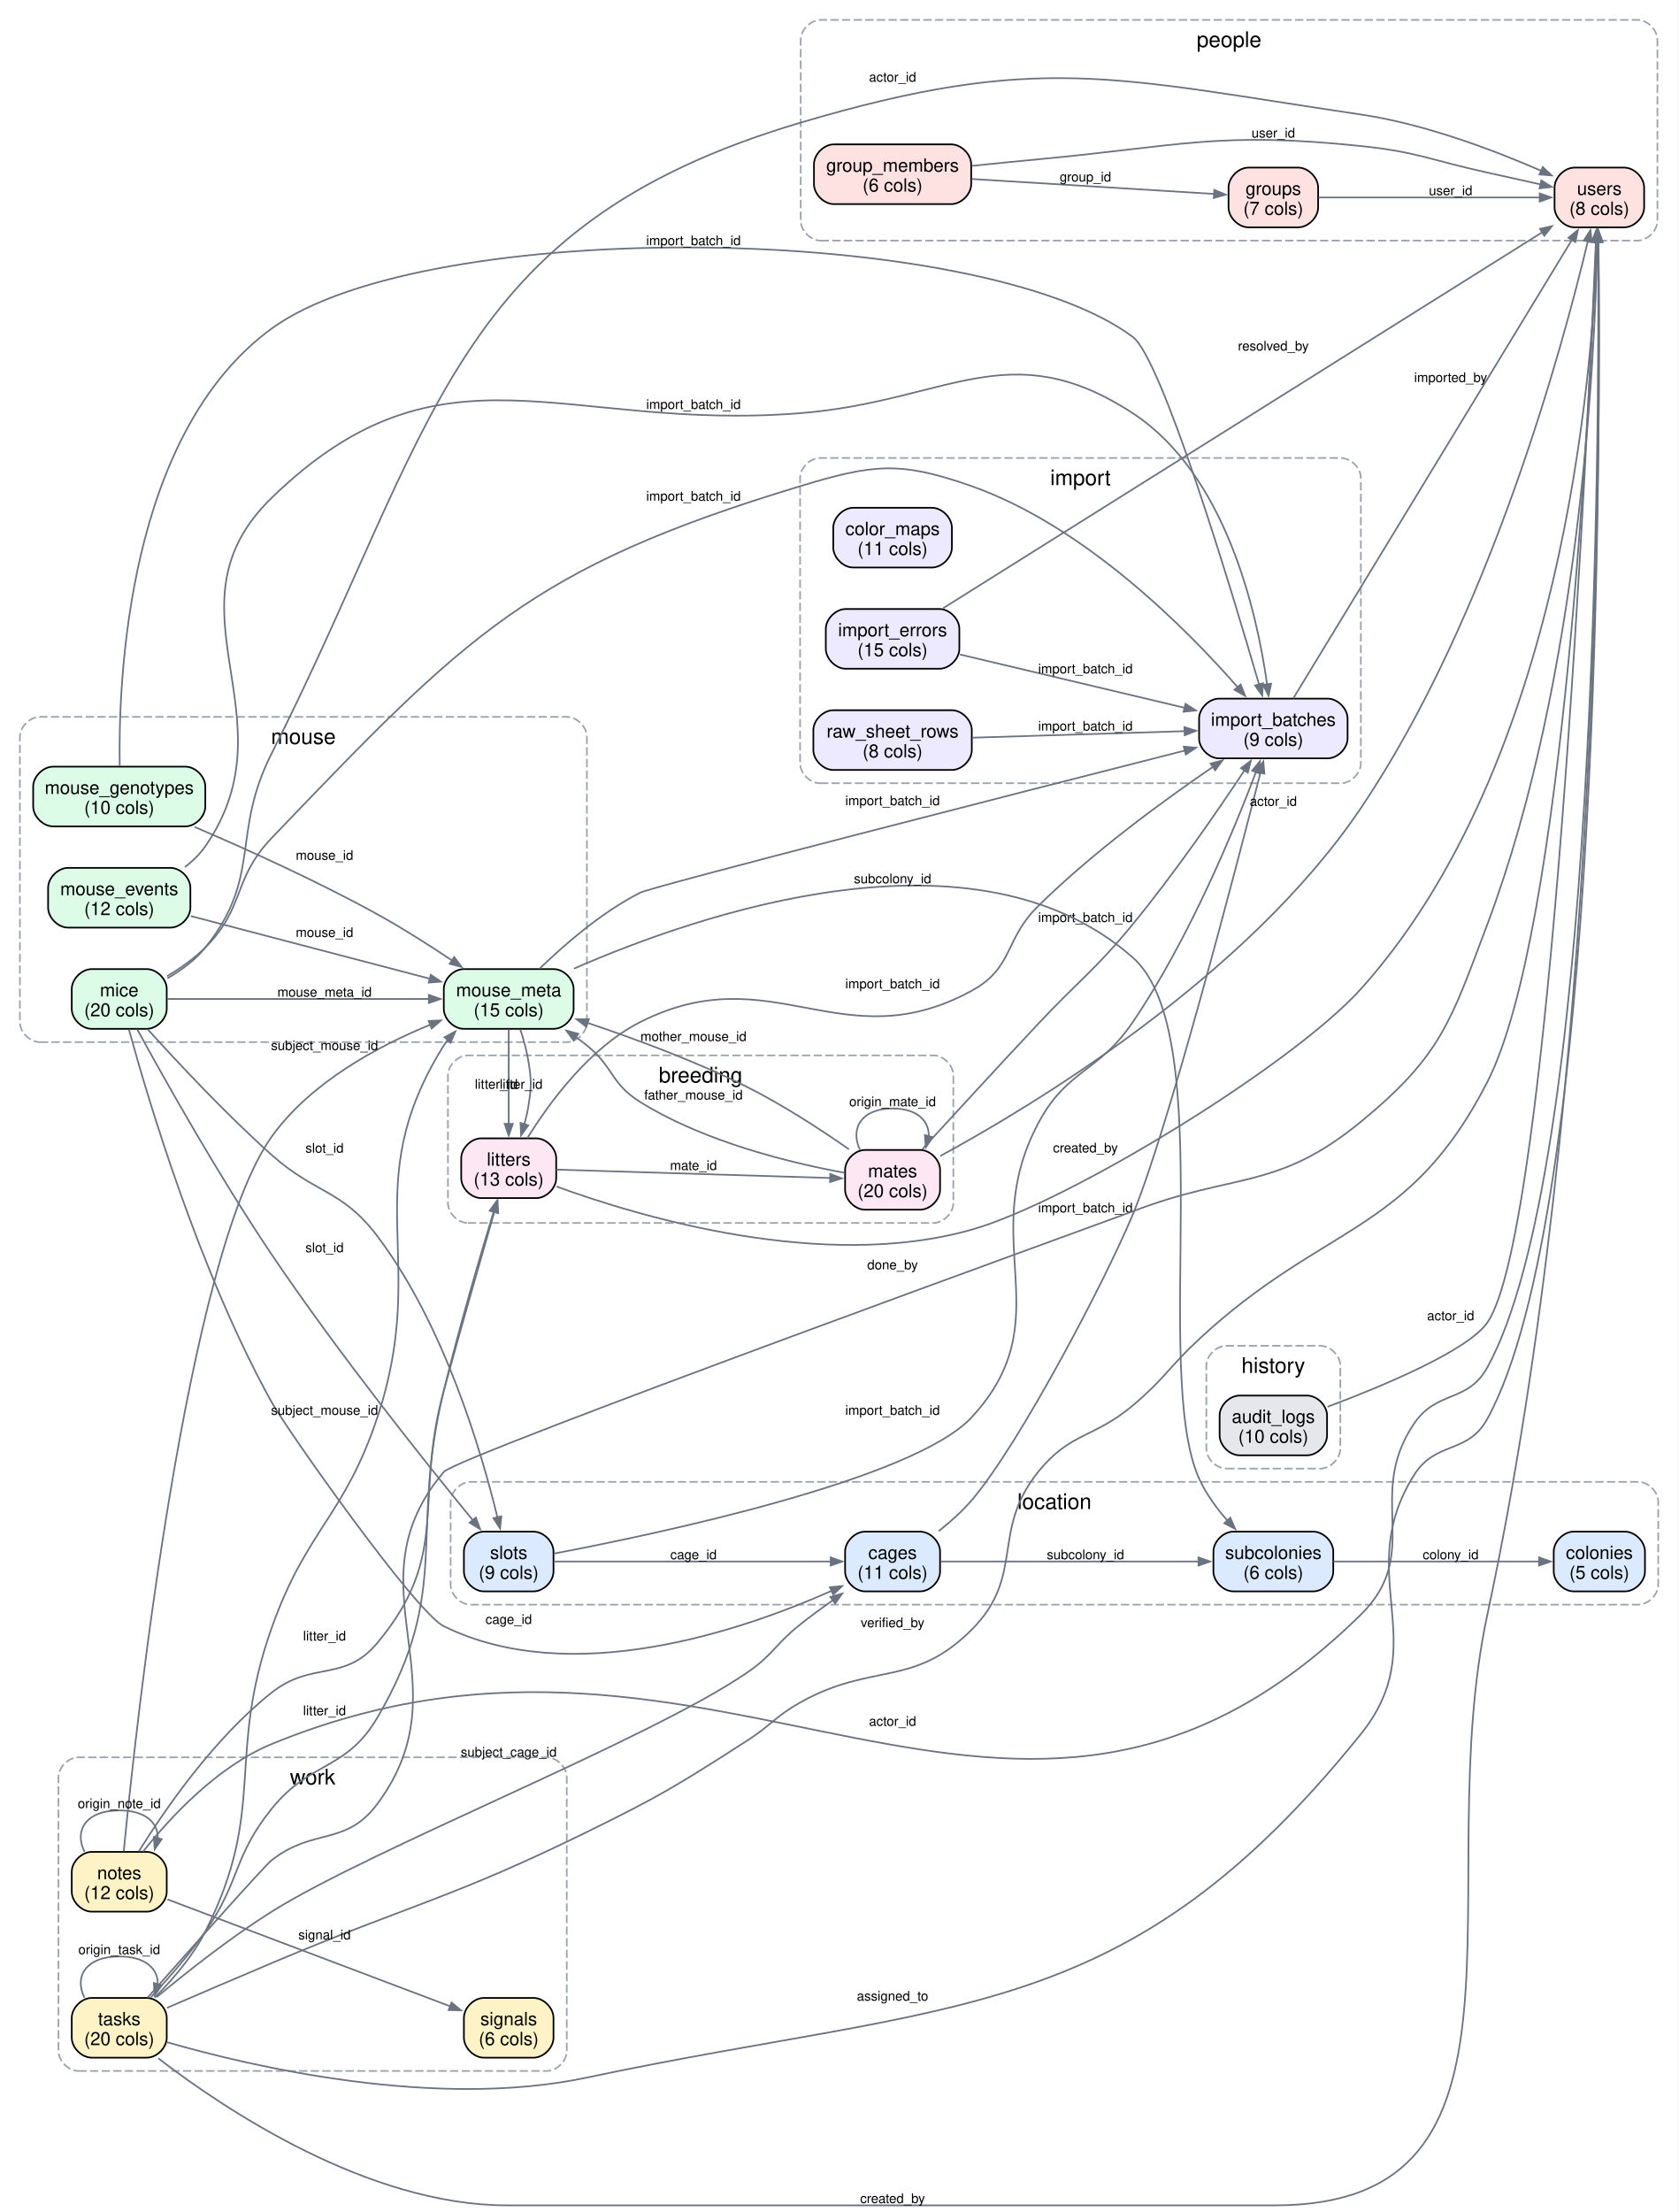
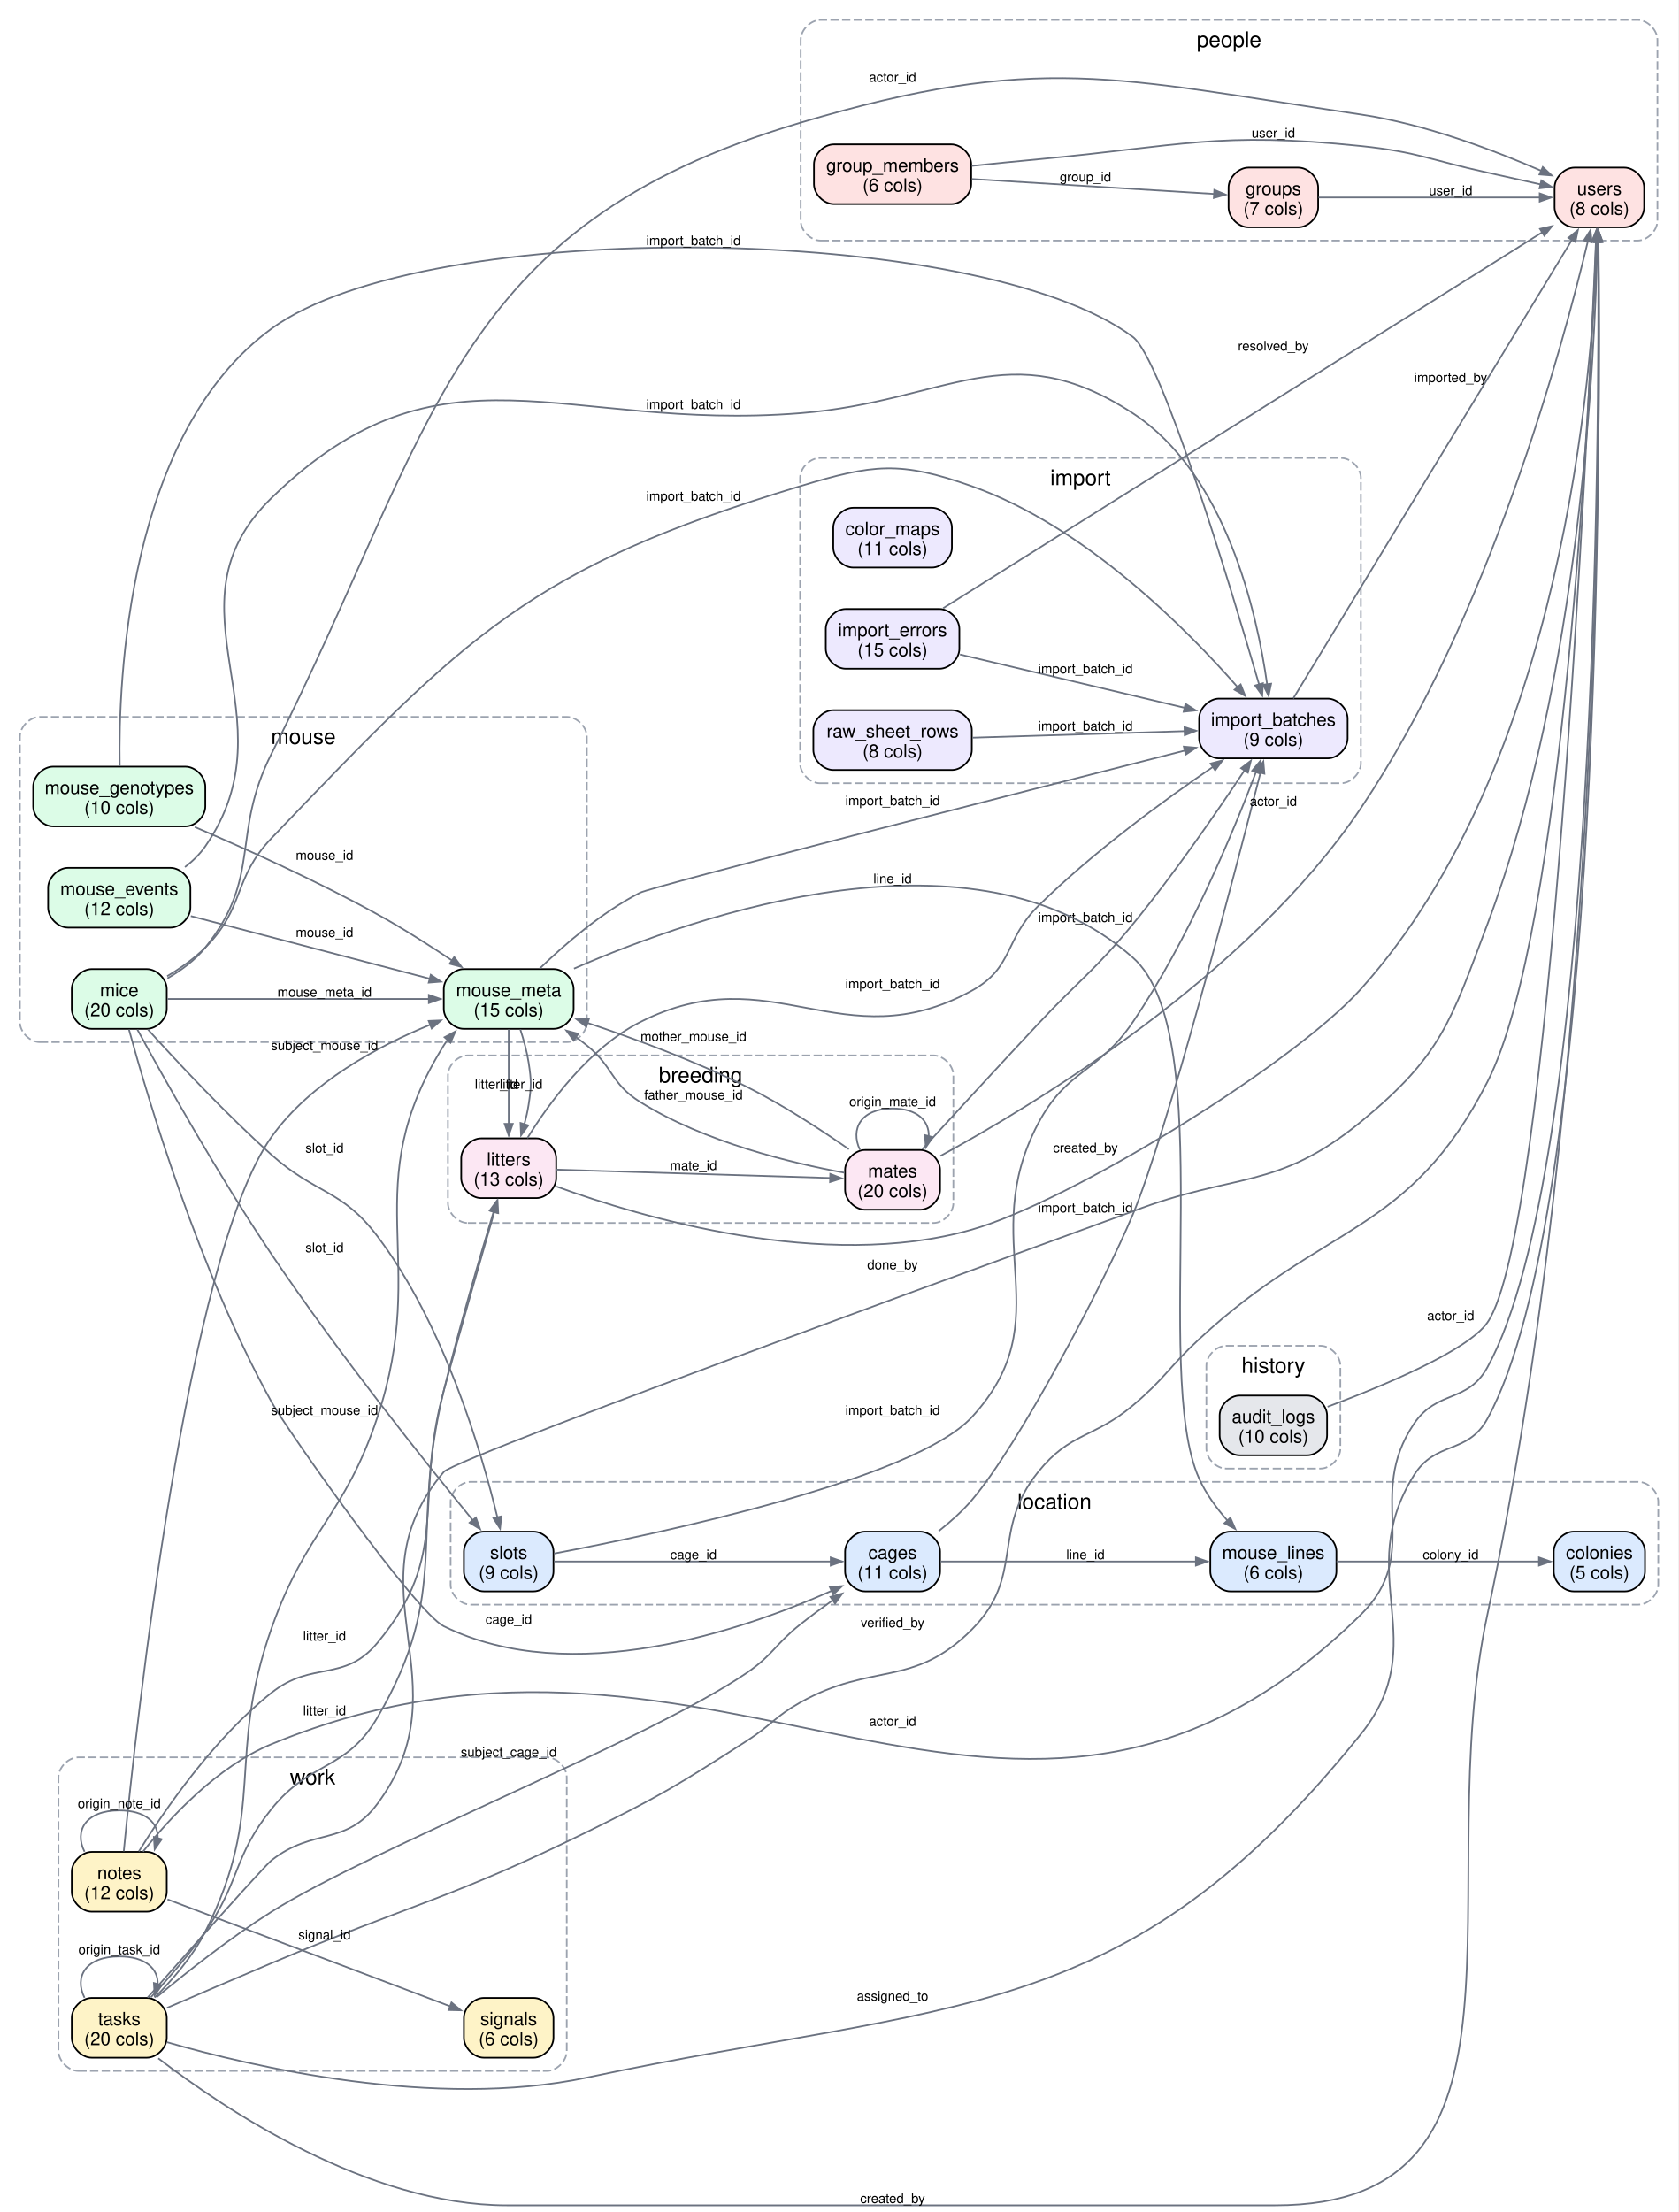
<svg xmlns="http://www.w3.org/2000/svg" width="1012pt" height="1333pt" viewBox="0.00 0.00 1012.00 1333.00">
  <g id="graph0" class="graph" transform="scale(1 1) rotate(0) translate(4 1329)">
    <polygon fill="white" stroke="none" points="-4,4 -4,-1329 1007.5,-1329 1007.5,4 -4,4" />
    <g id="clust1" class="cluster">
      <path fill="none" stroke="#9ca3af" stroke-dasharray="5,2" d="M279.62,-362C279.62,-362 983.5,-362 983.5,-362 989.5,-362 995.5,-368 995.5,-374 995.5,-374 995.5,-424 995.5,-424 995.5,-430 989.5,-436 983.5,-436 983.5,-436 279.62,-436 279.62,-436 273.63,-436 267.62,-430 267.62,-424 267.62,-424 267.62,-374 267.62,-374 267.62,-368 273.62,-362 279.62,-362" />
      <text xml:space="preserve" text-anchor="middle" x="631.56" y="-419.65" font-family="Helvetica,sans-Serif" font-size="13.00">location</text>
    </g>
    <g id="clust2" class="cluster">
      <path fill="none" stroke="#9ca3af" stroke-dasharray="5,2" d="M278,-592C278,-592 558.62,-592 558.62,-592 564.62,-592 570.62,-598 570.62,-604 570.62,-604 570.62,-681 570.62,-681 570.62,-687 564.62,-693 558.62,-693 558.62,-693 278,-693 278,-693 272,-693 266,-687 266,-681 266,-681 266,-604 266,-604 266,-598 272,-592 278,-592" />
      <text xml:space="preserve" text-anchor="middle" x="418.31" y="-676.65" font-family="Helvetica,sans-Serif" font-size="13.00">breeding</text>
    </g>
    <g id="clust3" class="cluster">
      <path fill="none" stroke="#9ca3af" stroke-dasharray="5,2" d="M20,-701C20,-701 337.75,-701 337.75,-701 343.75,-701 349.75,-707 349.75,-713 349.75,-713 349.75,-885 349.75,-885 349.75,-891 343.75,-897 337.75,-897 337.75,-897 20,-897 20,-897 14,-897 8,-891 8,-885 8,-885 8,-713 8,-713 8,-707 14,-701 20,-701" />
      <text xml:space="preserve" text-anchor="middle" x="178.88" y="-880.65" font-family="Helvetica,sans-Serif" font-size="13.00">mouse</text>
    </g>
    <g id="clust4" class="cluster">
      <path fill="none" stroke="#9ca3af" stroke-dasharray="5,2" d="M43.25,-81C43.25,-81 325.62,-81 325.62,-81 331.62,-81 337.62,-87 337.62,-93 337.62,-93 337.62,-258 337.62,-258 337.62,-264 331.62,-270 325.62,-270 325.62,-270 43.25,-270 43.25,-270 37.25,-270 31.25,-264 31.25,-258 31.25,-258 31.25,-93 31.25,-93 31.25,-87 37.25,-81 43.25,-81" />
      <text xml:space="preserve" text-anchor="middle" x="184.44" y="-253.65" font-family="Helvetica,sans-Serif" font-size="13.00">work</text>
    </g>
    <g id="clust5" class="cluster">
      <path fill="none" stroke="#9ca3af" stroke-dasharray="5,2" d="M490.62,-1184C490.62,-1184 983,-1184 983,-1184 989,-1184 995,-1190 995,-1196 995,-1196 995,-1305 995,-1305 995,-1311 989,-1317 983,-1317 983,-1317 490.62,-1317 490.62,-1317 484.62,-1317 478.62,-1311 478.62,-1305 478.62,-1305 478.62,-1196 478.62,-1196 478.62,-1190 484.62,-1184 490.62,-1184" />
      <text xml:space="preserve" text-anchor="middle" x="736.81" y="-1300.65" font-family="Helvetica,sans-Serif" font-size="13.00">people</text>
    </g>
    <g id="clust6" class="cluster">
      <path fill="none" stroke="#9ca3af" stroke-dasharray="5,2" d="M735.12,-444C735.12,-444 791.88,-444 791.88,-444 797.88,-444 803.88,-450 803.88,-456 803.88,-456 803.88,-506 803.88,-506 803.88,-512 797.88,-518 791.88,-518 791.88,-518 735.12,-518 735.12,-518 729.12,-518 723.12,-512 723.12,-506 723.12,-506 723.12,-456 723.12,-456 723.12,-450 729.12,-444 735.12,-444" />
      <text xml:space="preserve" text-anchor="middle" x="763.5" y="-501.65" font-family="Helvetica,sans-Serif" font-size="13.00">history</text>
    </g>
    <g id="clust7" class="cluster">
      <path fill="none" stroke="#9ca3af" stroke-dasharray="5,2" d="M490.25,-857C490.25,-857 804.25,-857 804.25,-857 810.25,-857 816.25,-863 816.25,-869 816.25,-869 816.25,-1041 816.25,-1041 816.25,-1047 810.25,-1053 804.25,-1053 804.25,-1053 490.25,-1053 490.25,-1053 484.25,-1053 478.25,-1047 478.25,-1041 478.25,-1041 478.25,-869 478.25,-869 478.25,-863 484.25,-857 490.25,-857" />
      <text xml:space="preserve" text-anchor="middle" x="647.25" y="-1036.65" font-family="Helvetica,sans-Serif" font-size="13.00">import</text>
    </g>
    <g id="node1" class="node">
      <path fill="#dbeafe" stroke="black" d="M975.5,-406C975.5,-406 944.5,-406 944.5,-406 938.5,-406 932.5,-400 932.5,-394 932.5,-394 932.5,-382 932.5,-382 932.5,-376 938.5,-370 944.5,-370 944.5,-370 975.5,-370 975.5,-370 981.5,-370 987.5,-376 987.5,-382 987.5,-382 987.5,-394 987.5,-394 987.5,-400 981.5,-406 975.5,-406" />
      <text xml:space="preserve" text-anchor="middle" x="960" y="-389.55" font-family="Helvetica,sans-Serif" font-size="11.00">colonies</text>
      <text xml:space="preserve" text-anchor="middle" x="960" y="-377.55" font-family="Helvetica,sans-Serif" font-size="11.00">(5 cols)</text>
    </g>
    <g id="node2" class="node">
-       <path fill="#dbeafe" stroke="black" d="M787.62,-406C787.62,-406 739.38,-406 739.38,-406 733.38,-406 727.38,-400 727.38,-394 727.38,-394 727.38,-382 727.38,-382 727.38,-376 733.38,-370 739.38,-370 739.38,-370 787.62,-370 787.62,-370 793.62,-370 799.62,-376 799.62,-382 799.62,-382 799.62,-394 799.62,-394 799.62,-400 793.62,-406 787.62,-406" />
-       <text xml:space="preserve" text-anchor="middle" x="763.5" y="-389.55" font-family="Helvetica,sans-Serif" font-size="11.00">subcolonies</text>
+       <path fill="#dbeafe" stroke="black" d="M789.5,-406C789.5,-406 737.5,-406 737.5,-406 731.5,-406 725.5,-400 725.5,-394 725.5,-394 725.5,-382 725.5,-382 725.5,-376 731.5,-370 737.5,-370 737.5,-370 789.5,-370 789.5,-370 795.5,-370 801.5,-376 801.5,-382 801.5,-382 801.5,-394 801.5,-394 801.5,-400 795.5,-406 789.5,-406" />
+       <text xml:space="preserve" text-anchor="middle" x="763.5" y="-389.55" font-family="Helvetica,sans-Serif" font-size="11.00">mouse_lines</text>
      <text xml:space="preserve" text-anchor="middle" x="763.5" y="-377.55" font-family="Helvetica,sans-Serif" font-size="11.00">(6 cols)</text>
    </g>
-     <g id="edge40" class="edge">
-       <path fill="none" stroke="#6b7280" d="M799.72,-388C834.99,-388 888.94,-388 924.1,-388" />
-       <polygon fill="#6b7280" stroke="#6b7280" points="923.66,-390.45 930.66,-388 923.66,-385.55 923.66,-390.45" />
+     <g id="edge28" class="edge">
+       <path fill="none" stroke="#6b7280" d="M801.54,-388C836.7,-388 889.16,-388 923.72,-388" />
+       <polygon fill="#6b7280" stroke="#6b7280" points="923.59,-390.45 930.59,-388 923.59,-385.55 923.59,-390.45" />
      <text xml:space="preserve" text-anchor="middle" x="870.38" y="-389.4" font-family="Helvetica,sans-Serif" font-size="8.00">colony_id</text>
    </g>
    <g id="node3" class="node">
      <path fill="#dbeafe" stroke="black" d="M550.62,-406C550.62,-406 517.38,-406 517.38,-406 511.38,-406 505.38,-400 505.38,-394 505.38,-394 505.38,-382 505.38,-382 505.38,-376 511.38,-370 517.38,-370 517.38,-370 550.62,-370 550.62,-370 556.62,-370 562.62,-376 562.62,-382 562.62,-382 562.62,-394 562.62,-394 562.62,-400 556.62,-406 550.62,-406" />
      <text xml:space="preserve" text-anchor="middle" x="534" y="-389.55" font-family="Helvetica,sans-Serif" font-size="11.00">cages</text>
      <text xml:space="preserve" text-anchor="middle" x="534" y="-377.55" font-family="Helvetica,sans-Serif" font-size="11.00">(11 cols)</text>
    </g>
    <g id="edge3" class="edge">
-       <path fill="none" stroke="#6b7280" d="M562.9,-388C601.77,-388 672.62,-388 718.61,-388" />
-       <polygon fill="#6b7280" stroke="#6b7280" points="718.38,-390.45 725.38,-388 718.38,-385.55 718.38,-390.45" />
-       <text xml:space="preserve" text-anchor="middle" x="650.25" y="-389.4" font-family="Helvetica,sans-Serif" font-size="8.00">subcolony_id</text>
+       <path fill="none" stroke="#6b7280" d="M562.9,-388C601.32,-388 670.99,-388 717.01,-388" />
+       <polygon fill="#6b7280" stroke="#6b7280" points="716.8,-390.45 723.8,-388 716.8,-385.55 716.8,-390.45" />
+       <text xml:space="preserve" text-anchor="middle" x="650.25" y="-389.4" font-family="Helvetica,sans-Serif" font-size="8.00">line_id</text>
    </g>
    <g id="node18" class="node">
      <path fill="#ede9fe" stroke="black" d="M796.25,-908C796.25,-908 730.75,-908 730.75,-908 724.75,-908 718.75,-902 718.75,-896 718.75,-896 718.75,-884 718.75,-884 718.75,-878 724.75,-872 730.75,-872 730.75,-872 796.25,-872 796.25,-872 802.25,-872 808.25,-878 808.25,-884 808.25,-884 808.25,-896 808.25,-896 808.25,-902 802.25,-908 796.25,-908" />
      <text xml:space="preserve" text-anchor="middle" x="763.5" y="-891.55" font-family="Helvetica,sans-Serif" font-size="11.00">import_batches</text>
      <text xml:space="preserve" text-anchor="middle" x="763.5" y="-879.55" font-family="Helvetica,sans-Serif" font-size="11.00">(9 cols)</text>
    </g>
    <g id="edge2" class="edge">
      <path fill="none" stroke="#6b7280" d="M561.81,-406.33C568.79,-411.84 575.97,-418.23 581.75,-425 610.27,-458.35 661.83,-556.51 678.75,-597 699.41,-646.42 739.78,-800.95 755.76,-863.41" />
      <polygon fill="#6b7280" stroke="#6b7280" points="753.37,-863.95 757.47,-870.13 758.11,-862.74 753.37,-863.95" />
      <text xml:space="preserve" text-anchor="middle" x="650.25" y="-598.4" font-family="Helvetica,sans-Serif" font-size="8.00">import_batch_id</text>
    </g>
    <g id="node4" class="node">
      <path fill="#dbeafe" stroke="black" d="M317.62,-406C317.62,-406 287.62,-406 287.62,-406 281.62,-406 275.62,-400 275.62,-394 275.62,-394 275.62,-382 275.62,-382 275.62,-376 281.62,-370 287.62,-370 287.62,-370 317.62,-370 317.62,-370 323.62,-370 329.62,-376 329.62,-382 329.62,-382 329.62,-394 329.62,-394 329.62,-400 323.62,-406 317.62,-406" />
      <text xml:space="preserve" text-anchor="middle" x="302.62" y="-389.55" font-family="Helvetica,sans-Serif" font-size="11.00">slots</text>
      <text xml:space="preserve" text-anchor="middle" x="302.62" y="-377.55" font-family="Helvetica,sans-Serif" font-size="11.00">(9 cols)</text>
    </g>
-     <g id="edge38" class="edge">
+     <g id="edge39" class="edge">
      <path fill="none" stroke="#6b7280" d="M329.94,-388C371.04,-388 450.56,-388 496.95,-388" />
      <polygon fill="#6b7280" stroke="#6b7280" points="496.7,-390.45 503.7,-388 496.7,-385.55 496.7,-390.45" />
      <text xml:space="preserve" text-anchor="middle" x="414" y="-389.4" font-family="Helvetica,sans-Serif" font-size="8.00">cage_id</text>
    </g>
-     <g id="edge39" class="edge">
+     <g id="edge40" class="edge">
      <path fill="none" stroke="#6b7280" d="M329.98,-392.79C392.45,-404.66 546.94,-437.25 581.75,-475 636.43,-534.29 584.02,-580.72 621.75,-652 639.11,-684.79 657.9,-682.31 678.75,-713 712.58,-762.8 739.69,-828.41 753.18,-864.12" />
      <polygon fill="#6b7280" stroke="#6b7280" points="750.73,-864.57 755.48,-870.27 755.32,-862.86 750.73,-864.57" />
      <text xml:space="preserve" text-anchor="middle" x="534" y="-476.4" font-family="Helvetica,sans-Serif" font-size="8.00">import_batch_id</text>
    </g>
    <g id="node5" class="node">
      <path fill="#fce7f3" stroke="black" d="M550.62,-636C550.62,-636 517.38,-636 517.38,-636 511.38,-636 505.38,-630 505.38,-624 505.38,-624 505.38,-612 505.38,-612 505.38,-606 511.38,-600 517.38,-600 517.38,-600 550.62,-600 550.62,-600 556.62,-600 562.62,-606 562.62,-612 562.62,-612 562.62,-624 562.62,-624 562.62,-630 556.62,-636 550.62,-636" />
      <text xml:space="preserve" text-anchor="middle" x="534" y="-619.55" font-family="Helvetica,sans-Serif" font-size="11.00">mates</text>
      <text xml:space="preserve" text-anchor="middle" x="534" y="-607.55" font-family="Helvetica,sans-Serif" font-size="11.00">(20 cols)</text>
    </g>
    <g id="edge17" class="edge">
      <path fill="none" stroke="#6b7280" d="M514.33,-636.12C508.37,-648.65 514.93,-661 534,-661 548.9,-661 556.16,-653.46 555.78,-644.19" />
      <polygon fill="#6b7280" stroke="#6b7280" points="558.2,-643.73 554.05,-637.58 553.46,-644.97 558.2,-643.73" />
      <text xml:space="preserve" text-anchor="middle" x="534" y="-662.4" font-family="Helvetica,sans-Serif" font-size="8.00">origin_mate_id</text>
    </g>
    <g id="node7" class="node">
      <path fill="#dcfce7" stroke="black" d="M329.75,-745C329.75,-745 275.5,-745 275.5,-745 269.5,-745 263.5,-739 263.5,-733 263.5,-733 263.5,-721 263.5,-721 263.5,-715 269.5,-709 275.5,-709 275.5,-709 329.75,-709 329.75,-709 335.75,-709 341.75,-715 341.75,-721 341.75,-721 341.75,-733 341.75,-733 341.75,-739 335.75,-745 329.75,-745" />
      <text xml:space="preserve" text-anchor="middle" x="302.62" y="-728.55" font-family="Helvetica,sans-Serif" font-size="11.00">mouse_meta</text>
      <text xml:space="preserve" text-anchor="middle" x="302.62" y="-716.55" font-family="Helvetica,sans-Serif" font-size="11.00">(15 cols)</text>
    </g>
    <g id="edge14" class="edge">
      <path fill="none" stroke="#6b7280" d="M504.99,-622.27C473.19,-628.08 420.69,-640.67 381.75,-665 364.15,-676 365.88,-685.94 349.75,-699 347.64,-700.71 345.41,-702.39 343.13,-704.03" />
      <polygon fill="#6b7280" stroke="#6b7280" points="341.79,-701.97 337.39,-707.94 344.56,-706.02 341.79,-701.97" />
      <text xml:space="preserve" text-anchor="middle" x="414" y="-666.4" font-family="Helvetica,sans-Serif" font-size="8.00">father_mouse_id</text>
    </g>
    <g id="edge16" class="edge">
      <path fill="none" stroke="#6b7280" d="M507.68,-636.44C490.83,-648.18 467.89,-663.16 446.25,-674 415.16,-689.58 378.34,-703.15 349.9,-712.66" />
      <polygon fill="#6b7280" stroke="#6b7280" points="349.42,-710.23 343.55,-714.75 350.96,-714.88 349.42,-710.23" />
      <text xml:space="preserve" text-anchor="middle" x="414" y="-701.66" font-family="Helvetica,sans-Serif" font-size="8.00">mother_mouse_id</text>
    </g>
    <g id="node14" class="node">
      <path fill="#fee2e2" stroke="black" d="M975,-1228C975,-1228 945,-1228 945,-1228 939,-1228 933,-1222 933,-1216 933,-1216 933,-1204 933,-1204 933,-1198 939,-1192 945,-1192 945,-1192 975,-1192 975,-1192 981,-1192 987,-1198 987,-1204 987,-1204 987,-1216 987,-1216 987,-1222 981,-1228 975,-1228" />
      <text xml:space="preserve" text-anchor="middle" x="960" y="-1211.55" font-family="Helvetica,sans-Serif" font-size="11.00">users</text>
      <text xml:space="preserve" text-anchor="middle" x="960" y="-1199.55" font-family="Helvetica,sans-Serif" font-size="11.00">(8 cols)</text>
    </g>
    <g id="edge13" class="edge">
      <path fill="none" stroke="#6b7280" d="M562.84,-632.42C619.34,-663.13 747.89,-740.53 816.25,-842 893.77,-957.07 937.97,-1120.33 953.06,-1183.56" />
      <polygon fill="#6b7280" stroke="#6b7280" points="950.66,-1184.07 954.65,-1190.33 955.43,-1182.95 950.66,-1184.07" />
      <text xml:space="preserve" text-anchor="middle" x="763.5" y="-843.4" font-family="Helvetica,sans-Serif" font-size="8.00">actor_id</text>
    </g>
    <g id="edge15" class="edge">
      <path fill="none" stroke="#6b7280" d="M551.88,-636.44C569.3,-655.45 597.31,-685.9 621.75,-712 646.89,-738.85 655.38,-743.6 678.75,-772 704.03,-802.72 730.08,-840.59 746.28,-865.01" />
      <polygon fill="#6b7280" stroke="#6b7280" points="744.04,-866.07 749.94,-870.56 748.13,-863.37 744.04,-866.07" />
      <text xml:space="preserve" text-anchor="middle" x="650.25" y="-773.4" font-family="Helvetica,sans-Serif" font-size="8.00">import_batch_id</text>
    </g>
    <g id="node6" class="node">
      <path fill="#fce7f3" stroke="black" d="M319.25,-643C319.25,-643 286,-643 286,-643 280,-643 274,-637 274,-631 274,-631 274,-619 274,-619 274,-613 280,-607 286,-607 286,-607 319.25,-607 319.25,-607 325.25,-607 331.25,-613 331.25,-619 331.25,-619 331.25,-631 331.25,-631 331.25,-637 325.25,-643 319.25,-643" />
      <text xml:space="preserve" text-anchor="middle" x="302.62" y="-626.55" font-family="Helvetica,sans-Serif" font-size="11.00">litters</text>
      <text xml:space="preserve" text-anchor="middle" x="302.62" y="-614.55" font-family="Helvetica,sans-Serif" font-size="11.00">(13 cols)</text>
    </g>
    <g id="edge12" class="edge">
      <path fill="none" stroke="#6b7280" d="M331.29,-624.16C372.6,-622.9 450.44,-620.52 496.4,-619.12" />
      <polygon fill="#6b7280" stroke="#6b7280" points="496.44,-621.57 503.36,-618.9 496.29,-616.67 496.44,-621.57" />
      <text xml:space="preserve" text-anchor="middle" x="414" y="-623.94" font-family="Helvetica,sans-Serif" font-size="8.00">mate_id</text>
    </g>
    <g id="edge10" class="edge">
      <path fill="none" stroke="#6b7280" d="M331.4,-613.99C382.06,-595.51 492.49,-562.63 581.75,-588 640.68,-604.75 775.3,-687.43 816.25,-733 938.09,-868.58 956.06,-1104.45 958.61,-1183.4" />
      <polygon fill="#6b7280" stroke="#6b7280" points="956.16,-1183.37 958.8,-1190.3 961.06,-1183.23 956.16,-1183.37" />
      <text xml:space="preserve" text-anchor="middle" x="650.25" y="-634.55" font-family="Helvetica,sans-Serif" font-size="8.00">created_by</text>
    </g>
    <g id="edge11" class="edge">
      <path fill="none" stroke="#6b7280" d="M313.89,-643.17C326.78,-664.03 350.96,-697.37 381.75,-713 461.37,-753.42 503.4,-689.18 581.75,-732 607.03,-745.82 601.23,-762.78 621.75,-783 654.65,-815.41 697.49,-846.68 727.22,-866.95" />
      <polygon fill="#6b7280" stroke="#6b7280" points="725.69,-868.87 732.86,-870.77 728.43,-864.81 725.69,-868.87" />
      <text xml:space="preserve" text-anchor="middle" x="534" y="-733.4" font-family="Helvetica,sans-Serif" font-size="8.00">import_batch_id</text>
    </g>
-     <g id="edge31" class="edge">
+     <g id="edge30" class="edge">
      <path fill="none" stroke="#6b7280" d="M341.97,-745.29C416.87,-778.03 583.6,-835.8 678.75,-752 731.54,-705.51 689.89,-502.15 718.75,-438 722.89,-428.8 729.31,-420.04 735.97,-412.51" />
      <polygon fill="#6b7280" stroke="#6b7280" points="737.57,-414.38 740.55,-407.59 733.98,-411.05 737.57,-414.38" />
-       <text xml:space="preserve" text-anchor="middle" x="534" y="-796.74" font-family="Helvetica,sans-Serif" font-size="8.00">subcolony_id</text>
-     </g>
-     <g id="edge29" class="edge">
+       <text xml:space="preserve" text-anchor="middle" x="534" y="-796.74" font-family="Helvetica,sans-Serif" font-size="8.00">line_id</text>
+     </g>
+     <g id="edge31" class="edge">
      <path fill="none" stroke="#6b7280" d="M302.62,-708.58C302.62,-692.66 302.62,-669.47 302.62,-651.55" />
      <polygon fill="#6b7280" stroke="#6b7280" points="305.08,-651.75 302.63,-644.75 300.18,-651.75 305.08,-651.75" />
      <text xml:space="preserve" text-anchor="middle" x="295.12" y="-672.9" font-family="Helvetica,sans-Serif" font-size="8.00">litter_id</text>
    </g>
-     <g id="edge30" class="edge">
+     <g id="edge32" class="edge">
      <path fill="none" stroke="#6b7280" d="M309.64,-708.59C311.67,-702.38 313.61,-695.35 314.62,-688.75 316.34,-677.55 316.34,-674.45 314.62,-663.25 314.02,-659.33 313.1,-655.26 312.02,-651.3" />
      <polygon fill="#6b7280" stroke="#6b7280" points="314.44,-650.85 310.08,-644.86 309.75,-652.27 314.44,-650.85" />
      <text xml:space="preserve" text-anchor="middle" x="310.12" y="-672.9" font-family="Helvetica,sans-Serif" font-size="8.00">litter_id</text>
    </g>
-     <g id="edge28" class="edge">
+     <g id="edge29" class="edge">
      <path fill="none" stroke="#6b7280" d="M321.26,-745.28C336.12,-759.69 358.62,-779.24 381.75,-791 389.2,-794.79 607.76,-850.64 710.32,-876.74" />
      <polygon fill="#6b7280" stroke="#6b7280" points="709.53,-879.07 716.92,-878.42 710.74,-874.32 709.53,-879.07" />
      <text xml:space="preserve" text-anchor="middle" x="534" y="-843.76" font-family="Helvetica,sans-Serif" font-size="8.00">import_batch_id</text>
    </g>
    <g id="node8" class="node">
      <path fill="#dcfce7" stroke="black" d="M84.5,-745C84.5,-745 51.25,-745 51.25,-745 45.25,-745 39.25,-739 39.25,-733 39.25,-733 39.25,-721 39.25,-721 39.25,-715 45.25,-709 51.25,-709 51.25,-709 84.5,-709 84.5,-709 90.5,-709 96.5,-715 96.5,-721 96.5,-721 96.5,-733 96.5,-733 96.5,-739 90.5,-745 84.5,-745" />
      <text xml:space="preserve" text-anchor="middle" x="67.88" y="-728.55" font-family="Helvetica,sans-Serif" font-size="11.00">mice</text>
      <text xml:space="preserve" text-anchor="middle" x="67.88" y="-716.55" font-family="Helvetica,sans-Serif" font-size="11.00">(20 cols)</text>
    </g>
    <g id="edge19" class="edge">
      <path fill="none" stroke="#6b7280" d="M73.74,-708.51C85.16,-666.78 116.04,-562.77 159.75,-484 168.93,-467.46 246.53,-357.36 263.5,-349 340.5,-311.06 443.85,-346.56 497.43,-370.41" />
      <polygon fill="#6b7280" stroke="#6b7280" points="496.2,-372.54 503.59,-373.2 498.23,-368.08 496.2,-372.54" />
      <text xml:space="preserve" text-anchor="middle" x="302.62" y="-350.4" font-family="Helvetica,sans-Serif" font-size="8.00">cage_id</text>
    </g>
    <g id="edge22" class="edge">
      <path fill="none" stroke="#6b7280" d="M78.81,-708.54C94.83,-679.19 127.8,-620.35 159.75,-573 199.87,-513.55 252.42,-447.77 280.97,-412.9" />
      <polygon fill="#6b7280" stroke="#6b7280" points="282.84,-414.49 285.39,-407.52 279.05,-411.38 282.84,-414.49" />
      <text xml:space="preserve" text-anchor="middle" x="191.62" y="-574.4" font-family="Helvetica,sans-Serif" font-size="8.00">slot_id</text>
    </g>
    <g id="edge23" class="edge">
      <path fill="none" stroke="#6b7280" d="M85.21,-708.55C102.86,-689.01 132.15,-657.64 159.75,-633 186.41,-609.2 201.95,-612.51 223.5,-584 263.64,-530.92 286.15,-454.47 295.84,-414.55" />
      <polygon fill="#6b7280" stroke="#6b7280" points="298.2,-415.23 297.42,-407.85 293.43,-414.1 298.2,-415.23" />
      <text xml:space="preserve" text-anchor="middle" x="191.62" y="-634.4" font-family="Helvetica,sans-Serif" font-size="8.00">slot_id</text>
    </g>
    <g id="edge21" class="edge">
      <path fill="none" stroke="#6b7280" d="M96.95,-727C136.07,-727 207.49,-727 254.76,-727" />
      <polygon fill="#6b7280" stroke="#6b7280" points="254.49,-729.45 261.49,-727 254.49,-724.55 254.49,-729.45" />
      <text xml:space="preserve" text-anchor="middle" x="191.62" y="-728.4" font-family="Helvetica,sans-Serif" font-size="8.00">mouse_meta_id</text>
    </g>
    <g id="edge18" class="edge">
      <path fill="none" stroke="#6b7280" d="M96.9,-739.42C105.19,-744.23 113.66,-750.42 119.75,-758 154.15,-800.85 134.96,-825.95 159.75,-875 259.15,-1071.67 266.99,-1192.3 478.25,-1255 622.28,-1297.75 667.62,-1281.93 816.25,-1260 854.84,-1254.31 896.7,-1238.39 925.05,-1226.03" />
      <polygon fill="#6b7280" stroke="#6b7280" points="925.89,-1228.34 931.29,-1223.26 923.9,-1223.86 925.89,-1228.34" />
      <text xml:space="preserve" text-anchor="middle" x="534" y="-1279.78" font-family="Helvetica,sans-Serif" font-size="8.00">actor_id</text>
    </g>
    <g id="edge20" class="edge">
      <path fill="none" stroke="#6b7280" d="M96.75,-740.73C104.75,-745.49 113.1,-751.34 119.75,-758 143.97,-782.28 136.02,-799.24 159.75,-824 277.41,-946.76 315.48,-986.78 478.25,-1036 522.28,-1049.31 538.38,-1051.33 581.75,-1036 650.14,-1011.83 711.63,-949.59 742.17,-914.68" />
      <polygon fill="#6b7280" stroke="#6b7280" points="743.8,-916.54 746.52,-909.64 740.09,-913.34 743.8,-916.54" />
      <text xml:space="preserve" text-anchor="middle" x="414" y="-1027.28" font-family="Helvetica,sans-Serif" font-size="8.00">import_batch_id</text>
    </g>
    <g id="node9" class="node">
      <path fill="#dcfce7" stroke="black" d="M107.75,-867C107.75,-867 28,-867 28,-867 22,-867 16,-861 16,-855 16,-855 16,-843 16,-843 16,-837 22,-831 28,-831 28,-831 107.75,-831 107.75,-831 113.75,-831 119.75,-837 119.75,-843 119.75,-843 119.75,-855 119.75,-855 119.75,-861 113.75,-867 107.75,-867" />
      <text xml:space="preserve" text-anchor="middle" x="67.88" y="-850.55" font-family="Helvetica,sans-Serif" font-size="11.00">mouse_genotypes</text>
      <text xml:space="preserve" text-anchor="middle" x="67.88" y="-838.55" font-family="Helvetica,sans-Serif" font-size="11.00">(10 cols)</text>
    </g>
    <g id="edge27" class="edge">
      <path fill="none" stroke="#6b7280" d="M113.38,-830.64C144.75,-817.21 187.42,-797.91 223.5,-778 238.72,-769.6 254.9,-759.28 268.57,-750.13" />
      <polygon fill="#6b7280" stroke="#6b7280" points="269.79,-752.26 274.22,-746.31 267.04,-748.2 269.79,-752.26" />
      <text xml:space="preserve" text-anchor="middle" x="191.62" y="-810.85" font-family="Helvetica,sans-Serif" font-size="8.00">mouse_id</text>
    </g>
    <g id="edge26" class="edge">
      <path fill="none" stroke="#6b7280" d="M68.16,-867.25C67.25,-919.09 72.65,-1067.55 159.75,-1131 252.98,-1198.91 586.28,-1194.94 678.75,-1126 696.23,-1112.97 737.75,-975.41 754.9,-916.51" />
      <polygon fill="#6b7280" stroke="#6b7280" points="757.22,-917.28 756.82,-909.87 752.52,-915.91 757.22,-917.28" />
      <text xml:space="preserve" text-anchor="middle" x="414" y="-1181.27" font-family="Helvetica,sans-Serif" font-size="8.00">import_batch_id</text>
    </g>
    <g id="node10" class="node">
      <path fill="#dcfce7" stroke="black" d="M98.75,-806C98.75,-806 37,-806 37,-806 31,-806 25,-800 25,-794 25,-794 25,-782 25,-782 25,-776 31,-770 37,-770 37,-770 98.75,-770 98.75,-770 104.75,-770 110.75,-776 110.75,-782 110.75,-782 110.75,-794 110.75,-794 110.75,-800 104.75,-806 98.75,-806" />
      <text xml:space="preserve" text-anchor="middle" x="67.88" y="-789.55" font-family="Helvetica,sans-Serif" font-size="11.00">mouse_events</text>
      <text xml:space="preserve" text-anchor="middle" x="67.88" y="-777.55" font-family="Helvetica,sans-Serif" font-size="11.00">(12 cols)</text>
    </g>
    <g id="edge25" class="edge">
      <path fill="none" stroke="#6b7280" d="M111.02,-776.95C151.68,-766.3 213.06,-750.21 255.12,-739.19" />
      <polygon fill="#6b7280" stroke="#6b7280" points="255.65,-741.58 261.8,-737.44 254.41,-736.84 255.65,-741.58" />
      <text xml:space="preserve" text-anchor="middle" x="191.62" y="-764.36" font-family="Helvetica,sans-Serif" font-size="8.00">mouse_id</text>
    </g>
    <g id="edge24" class="edge">
      <path fill="none" stroke="#6b7280" d="M107.47,-806.48C112.16,-810.08 116.45,-814.24 119.75,-819 173.86,-897.1 91.59,-962.81 159.75,-1029 262.6,-1128.87 335.34,-1068.63 478.25,-1080 567.08,-1087.07 604.11,-1128.67 678.75,-1080 734.97,-1043.34 753.71,-959.52 759.75,-916.51" />
      <polygon fill="#6b7280" stroke="#6b7280" points="762.16,-916.99 760.63,-909.74 757.3,-916.36 762.16,-916.99" />
      <text xml:space="preserve" text-anchor="middle" x="414" y="-1082.56" font-family="Helvetica,sans-Serif" font-size="8.00">import_batch_id</text>
    </g>
    <g id="node11" class="node">
      <path fill="#fef3c7" stroke="black" d="M84.5,-125C84.5,-125 51.25,-125 51.25,-125 45.25,-125 39.25,-119 39.25,-113 39.25,-113 39.25,-101 39.25,-101 39.25,-95 45.25,-89 51.25,-89 51.25,-89 84.5,-89 84.5,-89 90.5,-89 96.5,-95 96.5,-101 96.5,-101 96.5,-113 96.5,-113 96.5,-119 90.5,-125 84.5,-125" />
      <text xml:space="preserve" text-anchor="middle" x="67.88" y="-108.55" font-family="Helvetica,sans-Serif" font-size="11.00">tasks</text>
      <text xml:space="preserve" text-anchor="middle" x="67.88" y="-96.55" font-family="Helvetica,sans-Serif" font-size="11.00">(20 cols)</text>
    </g>
    <g id="edge46" class="edge">
      <path fill="none" stroke="#6b7280" d="M90.43,-125.49C108.32,-140.37 134.79,-161.32 159.75,-177 220.08,-214.91 387.48,-280.71 446.25,-321 462.08,-331.85 463.22,-338.06 478.25,-350 484.57,-355.02 491.51,-360.13 498.26,-364.9" />
      <polygon fill="#6b7280" stroke="#6b7280" points="496.54,-366.68 503.68,-368.68 499.34,-362.66 496.54,-366.68" />
      <text xml:space="preserve" text-anchor="middle" x="302.62" y="-270.42" font-family="Helvetica,sans-Serif" font-size="8.00">subject_cage_id</text>
    </g>
    <g id="edge44" class="edge">
      <path fill="none" stroke="#6b7280" d="M86.97,-125.44C97.24,-136.43 109.96,-150.93 119.75,-165 141.1,-195.69 136.32,-209.86 159.75,-239 183.2,-268.16 204.59,-261.71 223.5,-294 268.64,-371.1 242.37,-404.19 263.5,-491 272.69,-528.75 285.35,-571.88 293.52,-598.78" />
      <polygon fill="#6b7280" stroke="#6b7280" points="291.17,-599.48 295.56,-605.46 295.86,-598.05 291.17,-599.48" />
      <text xml:space="preserve" text-anchor="middle" x="191.62" y="-295.4" font-family="Helvetica,sans-Serif" font-size="8.00">litter_id</text>
    </g>
    <g id="edge47" class="edge">
      <path fill="none" stroke="#6b7280" d="M89.28,-125.28C99.9,-135.88 112.2,-150.05 119.75,-165 157.28,-239.32 131.97,-269.52 159.75,-348 180.82,-407.54 203.58,-415.07 223.5,-475 255.4,-570.97 210.04,-613.16 263.5,-699 264.25,-700.2 265.06,-701.36 265.94,-702.49" />
      <polygon fill="#6b7280" stroke="#6b7280" points="263.95,-703.94 270.49,-707.44 267.56,-700.63 263.95,-703.94" />
      <text xml:space="preserve" text-anchor="middle" x="191.62" y="-476.4" font-family="Helvetica,sans-Serif" font-size="8.00">subject_mouse_id</text>
    </g>
    <g id="edge45" class="edge">
      <path fill="none" stroke="#6b7280" d="M46.94,-125.12C40.59,-137.65 47.57,-150 67.88,-150 83.74,-150 91.47,-142.46 91.06,-133.19" />
      <polygon fill="#6b7280" stroke="#6b7280" points="93.46,-132.66 89.22,-126.57 88.74,-133.97 93.46,-132.66" />
      <text xml:space="preserve" text-anchor="middle" x="67.88" y="-151.4" font-family="Helvetica,sans-Serif" font-size="8.00">origin_task_id</text>
    </g>
    <g id="edge41" class="edge">
      <path fill="none" stroke="#6b7280" d="M96.68,-98.31C147.45,-83.7 258.36,-57.63 349.75,-77 571.65,-124.02 674.02,-107.3 816.25,-284 860.63,-339.13 810.72,-380 848.25,-440 861.4,-461.03 880.55,-452.27 892.5,-474 961.58,-599.58 960.73,-1066.59 959.4,-1183.39" />
      <polygon fill="#6b7280" stroke="#6b7280" points="956.95,-1183.25 959.31,-1190.28 961.85,-1183.31 956.95,-1183.25" />
      <text xml:space="preserve" text-anchor="middle" x="534" y="-123.38" font-family="Helvetica,sans-Serif" font-size="8.00">assigned_to</text>
    </g>
    <g id="edge42" class="edge">
      <path fill="none" stroke="#6b7280" d="M91.4,-88.61C131.22,-58.01 217.79,0 301.62,0 301.62,0 301.62,0 764.5,0 932.64,0 857.21,-191.61 892.5,-356 961.26,-676.33 960.92,-1077.78 959.49,-1183.51" />
      <polygon fill="#6b7280" stroke="#6b7280" points="957.05,-1183.16 959.39,-1190.2 961.95,-1183.24 957.05,-1183.16" />
      <text xml:space="preserve" text-anchor="middle" x="534" y="-1.4" font-family="Helvetica,sans-Serif" font-size="8.00">created_by</text>
    </g>
    <g id="edge43" class="edge">
      <path fill="none" stroke="#6b7280" d="M84.98,-125.22C109.91,-153.39 155.45,-204.64 159.75,-208 185.04,-227.79 204.35,-216.23 223.5,-242 277.57,-314.76 204.87,-372.86 263.5,-442 271.48,-451.41 667.24,-594.57 678.75,-599 740.01,-622.61 765.51,-611.33 816.25,-653 864.79,-692.87 870.36,-713.22 892.5,-772 948.4,-920.4 957.39,-1113.87 958.78,-1183.55" />
      <polygon fill="#6b7280" stroke="#6b7280" points="956.32,-1183.33 958.89,-1190.29 961.22,-1183.25 956.32,-1183.33" />
      <text xml:space="preserve" text-anchor="middle" x="534" y="-564.06" font-family="Helvetica,sans-Serif" font-size="8.00">done_by</text>
    </g>
    <g id="edge48" class="edge">
      <path fill="none" stroke="#6b7280" d="M96.68,-119.03C114.65,-126.78 138.56,-137.05 159.75,-146 243.99,-181.59 267.64,-184.72 349.75,-225 394.07,-246.74 404.71,-253.34 446.25,-280 460.99,-289.46 462.99,-294.41 478.25,-303 521.81,-327.51 546.47,-311.59 581.75,-347 614.09,-379.45 592.99,-406.34 621.75,-442 641.18,-466.09 655.05,-462.09 678.75,-482 698,-498.17 700.32,-504.89 718.75,-522 794.59,-592.41 845.4,-584.86 892.5,-677 938.61,-767.19 954.35,-1088.14 958.06,-1183.25" />
      <polygon fill="#6b7280" stroke="#6b7280" points="955.61,-1183.32 958.32,-1190.22 960.51,-1183.13 955.61,-1183.32" />
      <text xml:space="preserve" text-anchor="middle" x="534" y="-348.4" font-family="Helvetica,sans-Serif" font-size="8.00">verified_by</text>
    </g>
    <g id="node12" class="node">
      <path fill="#fef3c7" stroke="black" d="M84.5,-213C84.5,-213 51.25,-213 51.25,-213 45.25,-213 39.25,-207 39.25,-201 39.25,-201 39.25,-189 39.25,-189 39.25,-183 45.25,-177 51.25,-177 51.25,-177 84.5,-177 84.5,-177 90.5,-177 96.5,-183 96.5,-189 96.5,-189 96.5,-201 96.5,-201 96.5,-207 90.5,-213 84.5,-213" />
      <text xml:space="preserve" text-anchor="middle" x="67.88" y="-196.55" font-family="Helvetica,sans-Serif" font-size="11.00">notes</text>
      <text xml:space="preserve" text-anchor="middle" x="67.88" y="-184.55" font-family="Helvetica,sans-Serif" font-size="11.00">(12 cols)</text>
    </g>
-     <g id="edge33" class="edge">
+     <g id="edge34" class="edge">
      <path fill="none" stroke="#6b7280" d="M79.71,-213.35C94.95,-237.85 124.8,-281.38 159.75,-309 184.32,-328.42 203.47,-314.93 223.5,-339 268.19,-392.69 245.05,-423.62 263.5,-491 273.76,-528.47 286.15,-571.67 293.96,-598.66" />
      <polygon fill="#6b7280" stroke="#6b7280" points="291.61,-599.33 295.91,-605.37 296.31,-597.97 291.61,-599.33" />
      <text xml:space="preserve" text-anchor="middle" x="191.62" y="-340.4" font-family="Helvetica,sans-Serif" font-size="8.00">litter_id</text>
    </g>
-     <g id="edge36" class="edge">
+     <g id="edge37" class="edge">
      <path fill="none" stroke="#6b7280" d="M70.59,-213.36C77.91,-288.55 108.53,-572.34 159.75,-644 183.08,-676.64 223.57,-698.46 255.34,-711.5" />
      <polygon fill="#6b7280" stroke="#6b7280" points="254.4,-713.76 261.81,-714.07 256.21,-709.21 254.4,-713.76" />
      <text xml:space="preserve" text-anchor="middle" x="191.62" y="-696.22" font-family="Helvetica,sans-Serif" font-size="8.00">subject_mouse_id</text>
    </g>
-     <g id="edge34" class="edge">
+     <g id="edge35" class="edge">
      <path fill="none" stroke="#6b7280" d="M46.94,-213.12C40.59,-225.65 47.57,-238 67.88,-238 83.74,-238 91.47,-230.46 91.06,-221.19" />
      <polygon fill="#6b7280" stroke="#6b7280" points="93.46,-220.66 89.22,-214.57 88.74,-221.97 93.46,-220.66" />
      <text xml:space="preserve" text-anchor="middle" x="67.88" y="-239.4" font-family="Helvetica,sans-Serif" font-size="8.00">origin_note_id</text>
    </g>
    <g id="node13" class="node">
      <path fill="#fef3c7" stroke="black" d="M317.62,-125C317.62,-125 287.62,-125 287.62,-125 281.62,-125 275.62,-119 275.62,-113 275.62,-113 275.62,-101 275.62,-101 275.62,-95 281.62,-89 287.62,-89 287.62,-89 317.62,-89 317.62,-89 323.62,-89 329.62,-95 329.62,-101 329.62,-101 329.62,-113 329.62,-113 329.62,-119 323.62,-125 317.62,-125" />
      <text xml:space="preserve" text-anchor="middle" x="302.62" y="-108.55" font-family="Helvetica,sans-Serif" font-size="11.00">signals</text>
      <text xml:space="preserve" text-anchor="middle" x="302.62" y="-96.55" font-family="Helvetica,sans-Serif" font-size="11.00">(6 cols)</text>
    </g>
-     <g id="edge35" class="edge">
+     <g id="edge36" class="edge">
      <path fill="none" stroke="#6b7280" d="M96.95,-184.39C139.72,-168.21 221.1,-137.45 267.31,-119.97" />
      <polygon fill="#6b7280" stroke="#6b7280" points="268.15,-122.28 273.83,-117.51 266.41,-117.69 268.15,-122.28" />
      <text xml:space="preserve" text-anchor="middle" x="191.62" y="-160.28" font-family="Helvetica,sans-Serif" font-size="8.00">signal_id</text>
    </g>
-     <g id="edge32" class="edge">
+     <g id="edge33" class="edge">
      <path fill="none" stroke="#6b7280" d="M82.22,-213.2C98.13,-233.24 126.75,-264.43 159.75,-278 431.49,-389.77 606.73,-149.99 816.25,-356 854.08,-393.2 818.58,-427.02 848.25,-471 862.12,-491.56 880.5,-483.29 892.5,-505 958.71,-624.81 960.05,-1069.68 959.28,-1183.4" />
      <polygon fill="#6b7280" stroke="#6b7280" points="956.83,-1183.07 959.23,-1190.08 961.73,-1183.1 956.83,-1183.07" />
      <text xml:space="preserve" text-anchor="middle" x="534" y="-289" font-family="Helvetica,sans-Serif" font-size="8.00">actor_id</text>
    </g>
    <g id="node15" class="node">
      <path fill="#fee2e2" stroke="black" d="M778.5,-1228C778.5,-1228 748.5,-1228 748.5,-1228 742.5,-1228 736.5,-1222 736.5,-1216 736.5,-1216 736.5,-1204 736.5,-1204 736.5,-1198 742.5,-1192 748.5,-1192 748.5,-1192 778.5,-1192 778.5,-1192 784.5,-1192 790.5,-1198 790.5,-1204 790.5,-1204 790.5,-1216 790.5,-1216 790.5,-1222 784.5,-1228 778.5,-1228" />
      <text xml:space="preserve" text-anchor="middle" x="763.5" y="-1211.55" font-family="Helvetica,sans-Serif" font-size="11.00">groups</text>
      <text xml:space="preserve" text-anchor="middle" x="763.5" y="-1199.55" font-family="Helvetica,sans-Serif" font-size="11.00">(7 cols)</text>
    </g>
    <g id="edge6" class="edge">
      <path fill="none" stroke="#6b7280" d="M790.73,-1210C825.24,-1210 885.99,-1210 924.28,-1210" />
      <polygon fill="#6b7280" stroke="#6b7280" points="924.05,-1212.45 931.05,-1210 924.05,-1207.55 924.05,-1212.45" />
      <text xml:space="preserve" text-anchor="middle" x="870.38" y="-1211.4" font-family="Helvetica,sans-Serif" font-size="8.00">user_id</text>
    </g>
    <g id="node16" class="node">
      <path fill="#fee2e2" stroke="black" d="M569.38,-1242C569.38,-1242 498.62,-1242 498.62,-1242 492.62,-1242 486.62,-1236 486.62,-1230 486.62,-1230 486.62,-1218 486.62,-1218 486.62,-1212 492.62,-1206 498.62,-1206 498.62,-1206 569.38,-1206 569.38,-1206 575.38,-1206 581.38,-1212 581.38,-1218 581.38,-1218 581.38,-1230 581.38,-1230 581.38,-1236 575.38,-1242 569.38,-1242" />
      <text xml:space="preserve" text-anchor="middle" x="534" y="-1225.55" font-family="Helvetica,sans-Serif" font-size="11.00">group_members</text>
      <text xml:space="preserve" text-anchor="middle" x="534" y="-1213.55" font-family="Helvetica,sans-Serif" font-size="11.00">(6 cols)</text>
    </g>
    <g id="edge5" class="edge">
      <path fill="none" stroke="#6b7280" d="M581.8,-1229.04C594.74,-1230.38 608.78,-1231.79 621.75,-1233 707.9,-1241.02 730.19,-1249.93 816.25,-1241 850.69,-1237.43 858.67,-1232.37 892.5,-1225 902.99,-1222.72 914.4,-1220.17 924.76,-1217.83" />
      <polygon fill="#6b7280" stroke="#6b7280" points="925.04,-1220.27 931.33,-1216.34 923.96,-1215.5 925.04,-1220.27" />
      <text xml:space="preserve" text-anchor="middle" x="763.5" y="-1246.13" font-family="Helvetica,sans-Serif" font-size="8.00">user_id</text>
    </g>
    <g id="edge4" class="edge">
      <path fill="none" stroke="#6b7280" d="M581.86,-1221.12C625.28,-1218.44 688.85,-1214.53 727.85,-1212.13" />
      <polygon fill="#6b7280" stroke="#6b7280" points="727.91,-1214.58 734.75,-1211.71 727.61,-1209.69 727.91,-1214.58" />
      <text xml:space="preserve" text-anchor="middle" x="650.25" y="-1219.65" font-family="Helvetica,sans-Serif" font-size="8.00">group_id</text>
    </g>
    <g id="node17" class="node">
      <path fill="#e5e7eb" stroke="black" d="M783.88,-488C783.88,-488 743.12,-488 743.12,-488 737.12,-488 731.12,-482 731.12,-476 731.12,-476 731.12,-464 731.12,-464 731.12,-458 737.12,-452 743.12,-452 743.12,-452 783.88,-452 783.88,-452 789.88,-452 795.88,-458 795.88,-464 795.88,-464 795.88,-476 795.88,-476 795.88,-482 789.88,-488 783.88,-488" />
      <text xml:space="preserve" text-anchor="middle" x="763.5" y="-471.55" font-family="Helvetica,sans-Serif" font-size="11.00">audit_logs</text>
      <text xml:space="preserve" text-anchor="middle" x="763.5" y="-459.55" font-family="Helvetica,sans-Serif" font-size="11.00">(10 cols)</text>
    </g>
    <g id="edge1" class="edge">
      <path fill="none" stroke="#6b7280" d="M796.19,-481.25C830.14,-493.98 880.75,-515.14 892.5,-532 930.4,-586.37 952.91,-1065.28 957.93,-1183.64" />
      <polygon fill="#6b7280" stroke="#6b7280" points="955.47,-1183.43 958.21,-1190.32 960.36,-1183.23 955.47,-1183.43" />
      <text xml:space="preserve" text-anchor="middle" x="870.38" y="-533.4" font-family="Helvetica,sans-Serif" font-size="8.00">actor_id</text>
    </g>
    <g id="edge7" class="edge">
      <path fill="none" stroke="#6b7280" d="M775.51,-908.12C808.33,-962.12 905.54,-1122.04 943.53,-1184.55" />
      <polygon fill="#6b7280" stroke="#6b7280" points="941.35,-1185.68 947.08,-1190.39 945.54,-1183.13 941.35,-1185.68" />
      <text xml:space="preserve" text-anchor="middle" x="870.38" y="-1098.76" font-family="Helvetica,sans-Serif" font-size="8.00">imported_by</text>
    </g>
    <g id="node19" class="node">
      <path fill="#ede9fe" stroke="black" d="M569.75,-901C569.75,-901 498.25,-901 498.25,-901 492.25,-901 486.25,-895 486.25,-889 486.25,-889 486.25,-877 486.25,-877 486.25,-871 492.25,-865 498.25,-865 498.25,-865 569.75,-865 569.75,-865 575.75,-865 581.75,-871 581.75,-877 581.75,-877 581.75,-889 581.75,-889 581.75,-895 575.75,-901 569.75,-901" />
      <text xml:space="preserve" text-anchor="middle" x="534" y="-884.55" font-family="Helvetica,sans-Serif" font-size="11.00">raw_sheet_rows</text>
      <text xml:space="preserve" text-anchor="middle" x="534" y="-872.55" font-family="Helvetica,sans-Serif" font-size="11.00">(8 cols)</text>
    </g>
-     <g id="edge37" class="edge">
+     <g id="edge38" class="edge">
      <path fill="none" stroke="#6b7280" d="M582.14,-884.45C619.56,-885.6 671.84,-887.21 710.48,-888.4" />
      <polygon fill="#6b7280" stroke="#6b7280" points="709.92,-890.83 717,-888.6 710.08,-885.94 709.92,-890.83" />
      <text xml:space="preserve" text-anchor="middle" x="650.25" y="-888.73" font-family="Helvetica,sans-Serif" font-size="8.00">import_batch_id</text>
    </g>
    <g id="node20" class="node">
      <path fill="#ede9fe" stroke="black" d="M562.25,-962C562.25,-962 505.75,-962 505.75,-962 499.75,-962 493.75,-956 493.75,-950 493.75,-950 493.75,-938 493.75,-938 493.75,-932 499.75,-926 505.75,-926 505.75,-926 562.25,-926 562.25,-926 568.25,-926 574.25,-932 574.25,-938 574.25,-938 574.25,-950 574.25,-950 574.25,-956 568.25,-962 562.25,-962" />
      <text xml:space="preserve" text-anchor="middle" x="534" y="-945.55" font-family="Helvetica,sans-Serif" font-size="11.00">import_errors</text>
      <text xml:space="preserve" text-anchor="middle" x="534" y="-933.55" font-family="Helvetica,sans-Serif" font-size="11.00">(15 cols)</text>
    </g>
    <g id="edge9" class="edge">
      <path fill="none" stroke="#6b7280" d="M564.48,-962.49C640.95,-1010.47 845.34,-1138.69 925.8,-1189.17" />
      <polygon fill="#6b7280" stroke="#6b7280" points="924.22,-1191.07 931.45,-1192.72 926.83,-1186.92 924.22,-1191.07" />
      <text xml:space="preserve" text-anchor="middle" x="763.5" y="-1117.77" font-family="Helvetica,sans-Serif" font-size="8.00">resolved_by</text>
    </g>
    <g id="edge8" class="edge">
      <path fill="none" stroke="#6b7280" d="M574.63,-934.59C612.22,-925.67 668.95,-912.21 710.23,-902.41" />
      <polygon fill="#6b7280" stroke="#6b7280" points="710.56,-904.85 716.8,-900.85 709.42,-900.08 710.56,-904.85" />
      <text xml:space="preserve" text-anchor="middle" x="650.25" y="-923.24" font-family="Helvetica,sans-Serif" font-size="8.00">import_batch_id</text>
    </g>
    <g id="node21" class="node">
      <path fill="#ede9fe" stroke="black" d="M557.75,-1023C557.75,-1023 510.25,-1023 510.25,-1023 504.25,-1023 498.25,-1017 498.25,-1011 498.25,-1011 498.25,-999 498.25,-999 498.25,-993 504.25,-987 510.25,-987 510.25,-987 557.75,-987 557.75,-987 563.75,-987 569.75,-993 569.75,-999 569.75,-999 569.75,-1011 569.75,-1011 569.75,-1017 563.75,-1023 557.75,-1023" />
      <text xml:space="preserve" text-anchor="middle" x="534" y="-1006.55" font-family="Helvetica,sans-Serif" font-size="11.00">color_maps</text>
      <text xml:space="preserve" text-anchor="middle" x="534" y="-994.55" font-family="Helvetica,sans-Serif" font-size="11.00">(11 cols)</text>
    </g>
  </g>
</svg>
